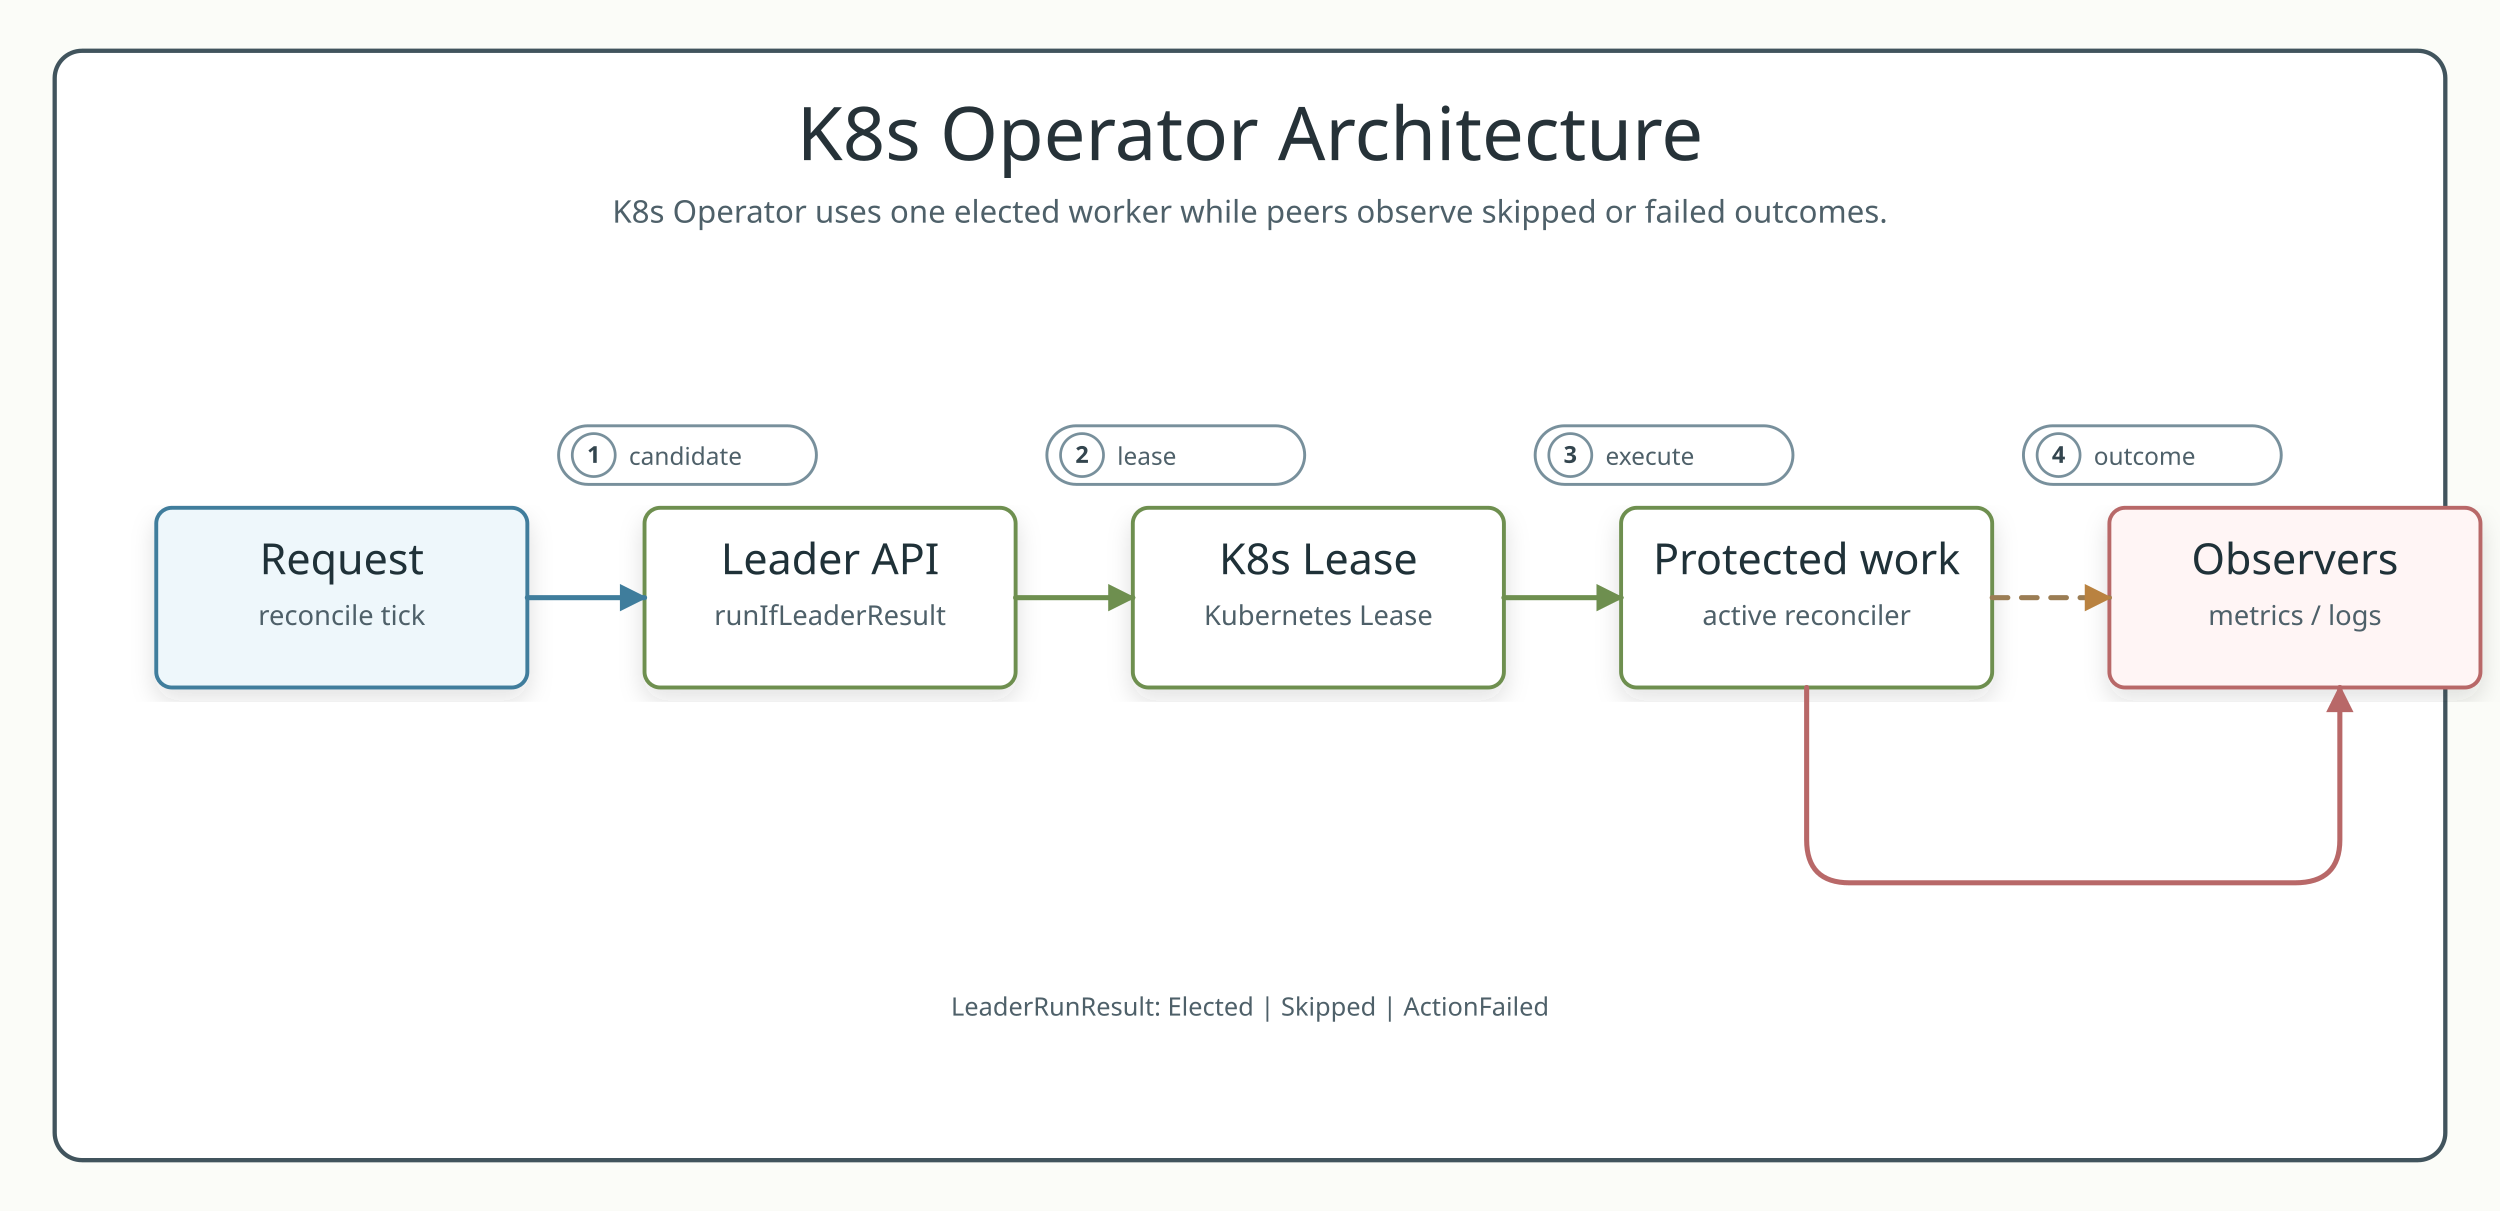
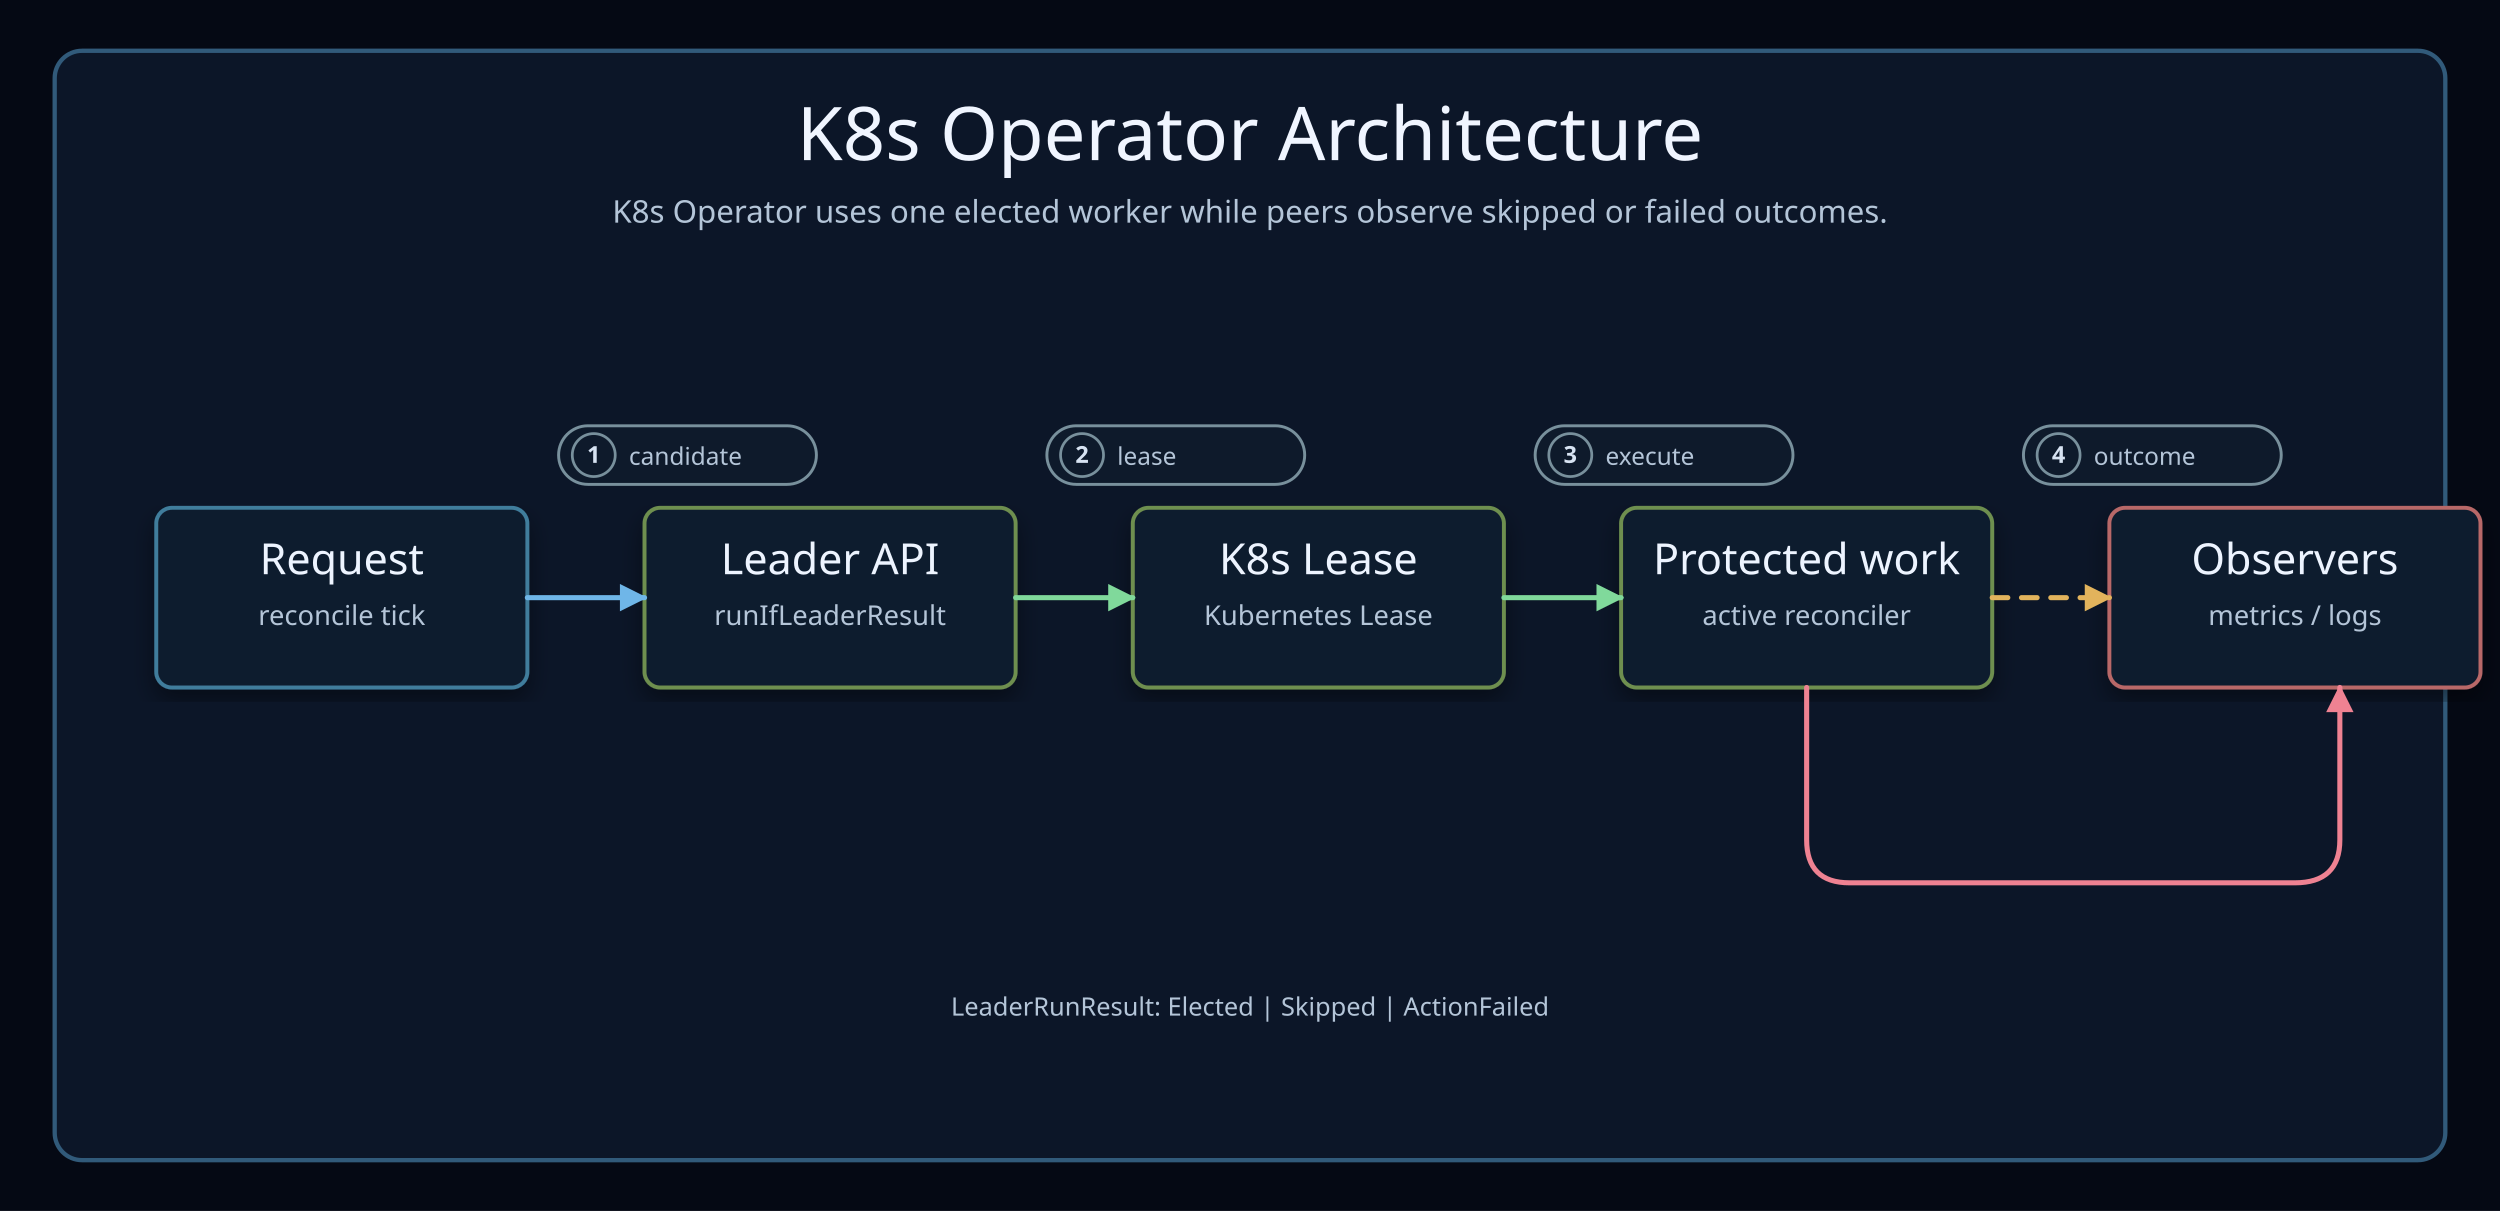
<svg xmlns="http://www.w3.org/2000/svg" width="1280" height="620" viewBox="0 0 1280 620" role="img" aria-labelledby="title desc">
  <defs>
    <filter id="shadow" x="-8%" y="-8%" width="116%" height="116%">
-       <feDropShadow dx="0" dy="6" stdDeviation="6" flood-color="#28343b" flood-opacity="0.13" />
+       <feDropShadow dx="0" dy="6" stdDeviation="6" flood-color="#02050a" flood-opacity="0.42" />
    </filter>
    <marker id="arrow-blue" viewBox="0 0 10 10" markerUnits="userSpaceOnUse" markerWidth="14" markerHeight="14" refX="9" refY="5" orient="auto">
-       <path d="M 0 0 L 10 5 L 0 10 Z" fill="#3f7d9c" stroke="#3f7d9c" stroke-width="0" stroke-dasharray="none" style="stroke-dasharray:none!important" />
+       <path d="M 0 0 L 10 5 L 0 10 Z" fill="#6fb6e8" stroke="#6fb6e8" stroke-width="0" stroke-dasharray="none" style="stroke-dasharray:none!important" />
    </marker>
    <marker id="arrow-green" viewBox="0 0 10 10" markerUnits="userSpaceOnUse" markerWidth="14" markerHeight="14" refX="9" refY="5" orient="auto">
-       <path d="M 0 0 L 10 5 L 0 10 Z" fill="#6e8f4f" stroke="#6e8f4f" stroke-width="0" stroke-dasharray="none" style="stroke-dasharray:none!important" />
+       <path d="M 0 0 L 10 5 L 0 10 Z" fill="#80d99b" stroke="#80d99b" stroke-width="0" stroke-dasharray="none" style="stroke-dasharray:none!important" />
    </marker>
    <marker id="arrow-amber" viewBox="0 0 10 10" markerUnits="userSpaceOnUse" markerWidth="14" markerHeight="14" refX="9" refY="5" orient="auto">
-       <path d="M 0 0 L 10 5 L 0 10 Z" fill="#b98240" stroke="#b98240" stroke-width="0" stroke-dasharray="none" style="stroke-dasharray:none!important" />
+       <path d="M 0 0 L 10 5 L 0 10 Z" fill="#e2b35c" stroke="#e2b35c" stroke-width="0" stroke-dasharray="none" style="stroke-dasharray:none!important" />
    </marker>
    <marker id="arrow-red" viewBox="0 0 10 10" markerUnits="userSpaceOnUse" markerWidth="14" markerHeight="14" refX="9" refY="5" orient="auto">
-       <path d="M 0 0 L 10 5 L 0 10 Z" fill="#b86868" stroke="#b86868" stroke-width="0" stroke-dasharray="none" style="stroke-dasharray:none!important" />
+       <path d="M 0 0 L 10 5 L 0 10 Z" fill="#ef8292" stroke="#ef8292" stroke-width="0" stroke-dasharray="none" style="stroke-dasharray:none!important" />
    </marker>
    <marker id="arrow-slate" viewBox="0 0 10 10" markerUnits="userSpaceOnUse" markerWidth="14" markerHeight="14" refX="9" refY="5" orient="auto">
-       <path d="M 0 0 L 10 5 L 0 10 Z" fill="#78909c" stroke="#78909c" stroke-width="0" stroke-dasharray="none" style="stroke-dasharray:none!important" />
+       <path d="M 0 0 L 10 5 L 0 10 Z" fill="#87a8c2" stroke="#87a8c2" stroke-width="0" stroke-dasharray="none" style="stroke-dasharray:none!important" />
    </marker>
    <style>
-       .canvas{fill:#fbfcf8}.frame{fill:#fff;stroke:#41545d;stroke-width:2.2}
-       .title{font-family:"Architects Daughter";font-size:38px;fill:#263238}
-       .subtitle,.detail,.labelText,.footer,.axis,.tick,.legend,.role{font-family:"Comic Mono";fill:#4e6069}
+       .canvas{fill:#050914}.frame{fill:#0c1628;stroke:#315a7a;stroke-width:2.2}
+       .title{font-family:"Architects Daughter";font-size:38px;fill:#f0f5ff}
+       .subtitle,.detail,.labelText,.footer,.axis,.tick,.legend,.role{font-family:"Comic Mono";fill:#b4c5d8}
      .subtitle{font-size:16px}.detail{font-size:14px}.footer{font-size:13px}.axis,.tick,.legend{font-size:13px}
      .role{font-family:"Comic Mono";font-size:12.5px}
-       .bandTitle,.cardTitle,.participant{font-family:"Architects Daughter";fill:#1f3138}
+       .bandTitle,.cardTitle,.participant{font-family:"Architects Daughter";fill:#edf4ff}
      .bandTitle{font-size:23px}.cardTitle{font-size:22px}.participant{font-size:19px}
-       .mono,.code,.badgeText{font-family:"Comic Mono";fill:#33454e}
-       .band{fill:#f5f9fb;stroke:#c8d7df;stroke-width:1.6}.bandAlt{fill:#fbfdf8;stroke:#d7e0d0;stroke-width:1.6}
-       .card{filter:url(#shadow);stroke-width:2}.header{fill:#fff;stroke:#546e7a;stroke-width:2}
+       .mono,.code,.badgeText{font-family:"Comic Mono";fill:#d7e3f2}
+       .band{fill:#101d30;stroke:#294c69;stroke-width:1.6}.bandAlt{fill:#10231f;stroke:#2f6257;stroke-width:1.6}
+       .card{filter:url(#shadow);fill:#111d2f!important;stroke-width:2}.header{fill:#111d2f;stroke:#537a99;stroke-width:2}
+       .surfaceWarm{fill:#211c16;stroke:#8b6a34;stroke-width:2}.surfacePurple{fill:#1c1930;stroke:#7058a2;stroke-width:2}
+       .footerBar{fill:#0e1b2e;stroke:#294c69;stroke-width:2}.tableHeader{fill:#142b46;stroke:#537a99;stroke-width:2}
      .edge,.call,.return,.skip,.state{fill:none;stroke-width:2.6;stroke-linecap:round;stroke-linejoin:round}
-       .call{stroke:#3f7d9c;marker-end:url(#arrow-blue)}.state{stroke:#6e8f4f;marker-end:url(#arrow-green)}
-       .return{stroke:#9b7d54;marker-end:url(#arrow-amber);stroke-dasharray:8 7}.skip{stroke:#b86868;marker-end:url(#arrow-red)}
-       .pill,.label{fill:#fff;stroke-width:1.5}.labelText{font-size:12.5px}.badgeText{font-size:12px;font-weight:700}
-       .lifeline{stroke:#9aaab1;stroke-width:2;stroke-dasharray:7 8}.activation{fill:#e6f2ec;stroke:#5b7e67;stroke-width:1.7}
-       .branch{fill:none;stroke:#78909c;stroke-width:2.2;stroke-dasharray:12 8}.divider{stroke:#78909c;stroke-width:1.4;stroke-dasharray:8 7}
+       .call{stroke:#6fb6e8;marker-end:url(#arrow-blue)}.state{stroke:#80d99b;marker-end:url(#arrow-green)}
+       .return{stroke:#e2b35c;marker-end:url(#arrow-amber);stroke-dasharray:8 7}.skip{stroke:#ef8292;marker-end:url(#arrow-red)}
+       .pill,.label{fill:#0e1a2b;stroke-width:1.5}.badgeCircle{fill:#0e1a2b}.labelText{font-size:12.5px}.badgeText{font-size:12px;font-weight:700}
+       .lifeline{stroke:#52718a;stroke-width:2;stroke-dasharray:7 8}.activation{fill:#193c32;stroke:#71bf8b;stroke-width:1.7}
+       .branch{fill:none;stroke:#7194ae;stroke-width:2.2;stroke-dasharray:12 8}.divider{stroke:#7194ae;stroke-width:1.4;stroke-dasharray:8 7}
    </style>
  </defs>
  <rect class="canvas" width="1280" height="620" />
  <rect class="frame" x="28" y="26" width="1224" height="568" rx="14" />
  <text x="640" y="82" class="title" text-anchor="middle">K8s Operator Architecture</text>
  <text x="640" y="114" class="subtitle" text-anchor="middle">K8s Operator uses one elected worker while peers observe skipped or failed outcomes.</text>
  <g>
    <rect x="80" y="260" width="190" height="92" rx="8" class="card" fill="#eef7fb" stroke="#3f7d9c" />
    <text x="175" y="294" class="cardTitle" text-anchor="middle">Request</text>
    <text x="175" y="320" class="detail" text-anchor="middle">reconcile tick</text>
  </g>
  <g>
    <rect x="330" y="260" width="190" height="92" rx="8" class="card" fill="#fff" stroke="#6e8f4f" />
    <text x="425" y="294" class="cardTitle" text-anchor="middle">Leader API</text>
    <text x="425" y="320" class="detail" text-anchor="middle">runIfLeaderResult</text>
  </g>
  <g>
    <rect x="580" y="260" width="190" height="92" rx="8" class="card" fill="#fff" stroke="#6e8f4f" />
    <text x="675" y="294" class="cardTitle" text-anchor="middle">K8s Lease</text>
    <text x="675" y="320" class="detail" text-anchor="middle">Kubernetes Lease</text>
  </g>
  <g>
    <rect x="830" y="260" width="190" height="92" rx="8" class="card" fill="#fff" stroke="#6e8f4f" />
    <text x="925" y="294" class="cardTitle" text-anchor="middle">Protected work</text>
    <text x="925" y="320" class="detail" text-anchor="middle">active reconciler</text>
  </g>
  <g>
    <rect x="1080" y="260" width="190" height="92" rx="8" class="card" fill="#fff5f5" stroke="#b86868" />
    <text x="1175" y="294" class="cardTitle" text-anchor="middle">Observers</text>
    <text x="1175" y="320" class="detail" text-anchor="middle">metrics / logs</text>
  </g>
  <path d="M 270 306 L 330 306" class="call" />
  <path d="M 520 306 L 580 306" class="state" />
  <path d="M 770 306 L 830 306" class="state" />
  <path d="M 1020 306 L 1080 306" class="return" />
  <path d="M 925 352 L 925 430 Q 925 452 947 452 L 1175 452 Q 1198 452 1198 430 L 1198 352" class="skip" />
  <g>
    <rect x="286" y="218" width="132" height="30" rx="15" class="pill" stroke="#78909c" />
-     <circle cx="304" cy="233" r="11" fill="#fff" stroke="#78909c" stroke-width="1.4" />
+     <circle cx="304" cy="233" r="11" class="badgeCircle" stroke="#78909c" stroke-width="1.4" />
    <text x="304" y="237" text-anchor="middle" class="badgeText">1</text>
    <text x="322" y="238" class="labelText">candidate</text>
  </g>
  <g>
    <rect x="536" y="218" width="132" height="30" rx="15" class="pill" stroke="#78909c" />
-     <circle cx="554" cy="233" r="11" fill="#fff" stroke="#78909c" stroke-width="1.4" />
+     <circle cx="554" cy="233" r="11" class="badgeCircle" stroke="#78909c" stroke-width="1.4" />
    <text x="554" y="237" text-anchor="middle" class="badgeText">2</text>
    <text x="572" y="238" class="labelText">lease</text>
  </g>
  <g>
    <rect x="786" y="218" width="132" height="30" rx="15" class="pill" stroke="#78909c" />
-     <circle cx="804" cy="233" r="11" fill="#fff" stroke="#78909c" stroke-width="1.4" />
+     <circle cx="804" cy="233" r="11" class="badgeCircle" stroke="#78909c" stroke-width="1.4" />
    <text x="804" y="237" text-anchor="middle" class="badgeText">3</text>
    <text x="822" y="238" class="labelText">execute</text>
  </g>
  <g>
    <rect x="1036" y="218" width="132" height="30" rx="15" class="pill" stroke="#78909c" />
-     <circle cx="1054" cy="233" r="11" fill="#fff" stroke="#78909c" stroke-width="1.4" />
+     <circle cx="1054" cy="233" r="11" class="badgeCircle" stroke="#78909c" stroke-width="1.4" />
    <text x="1054" y="237" text-anchor="middle" class="badgeText">4</text>
    <text x="1072" y="238" class="labelText">outcome</text>
  </g>
  <text x="640" y="520" class="footer" text-anchor="middle">LeaderRunResult: Elected | Skipped | ActionFailed</text>
</svg>
